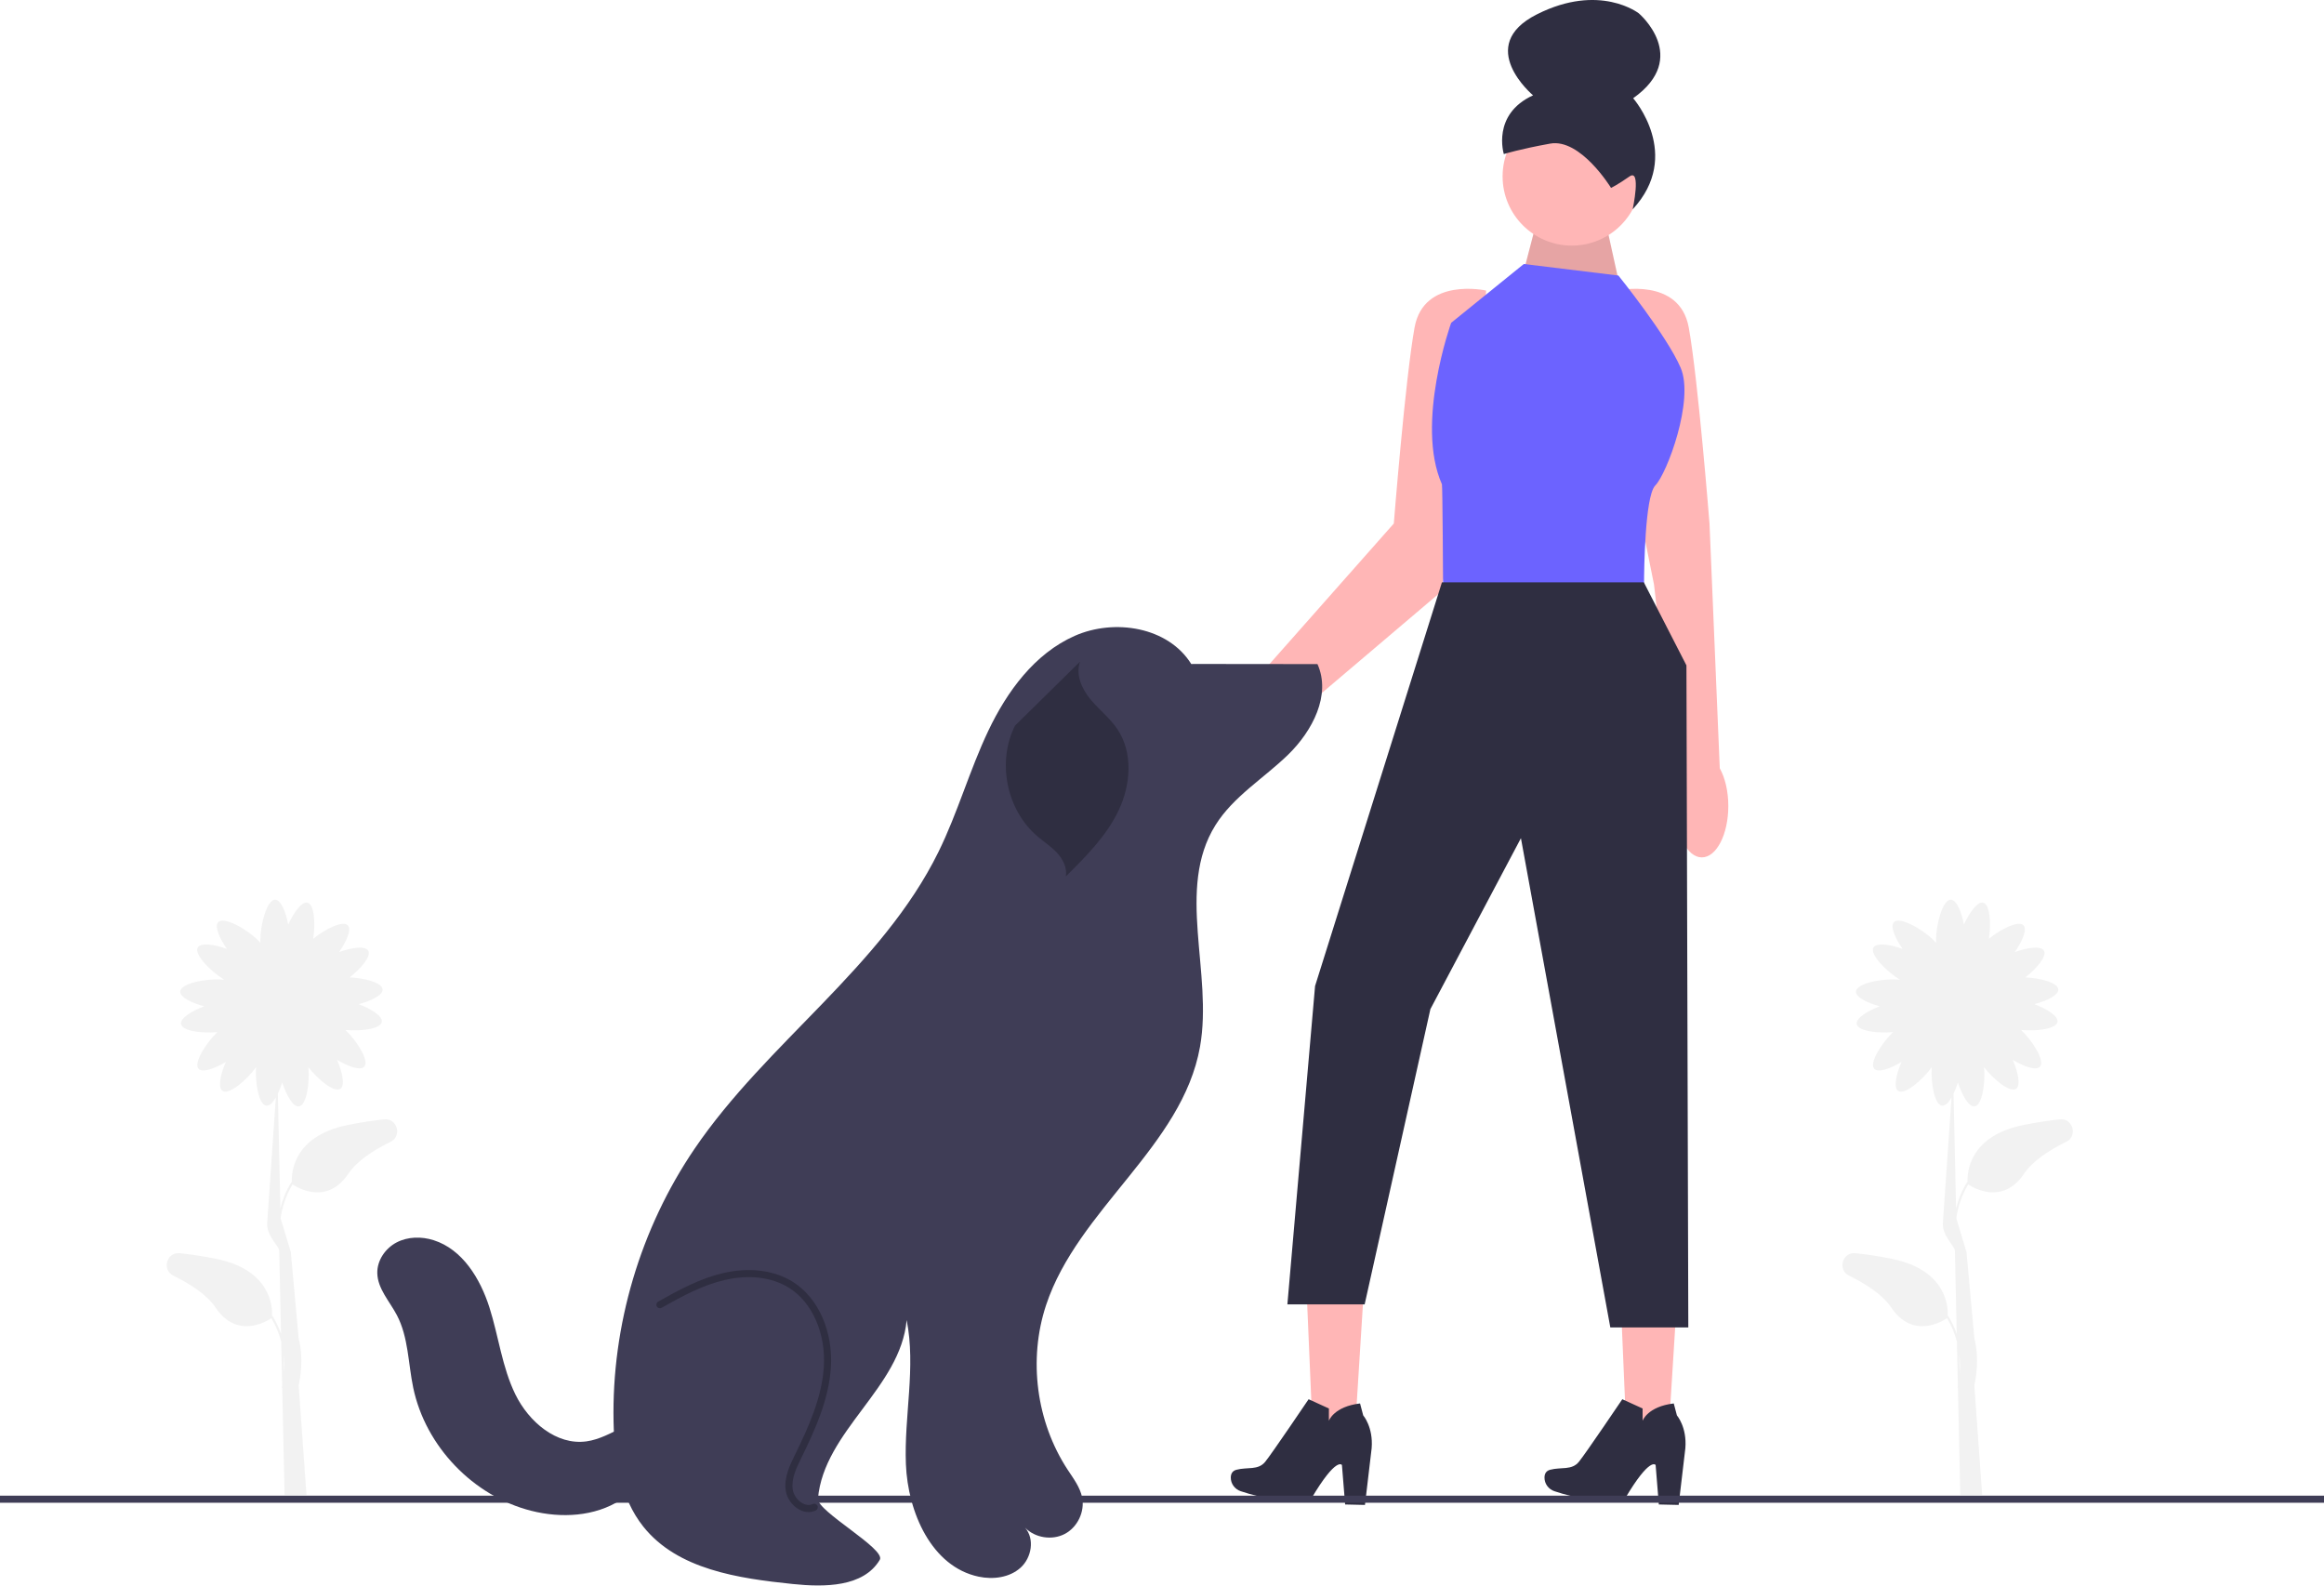
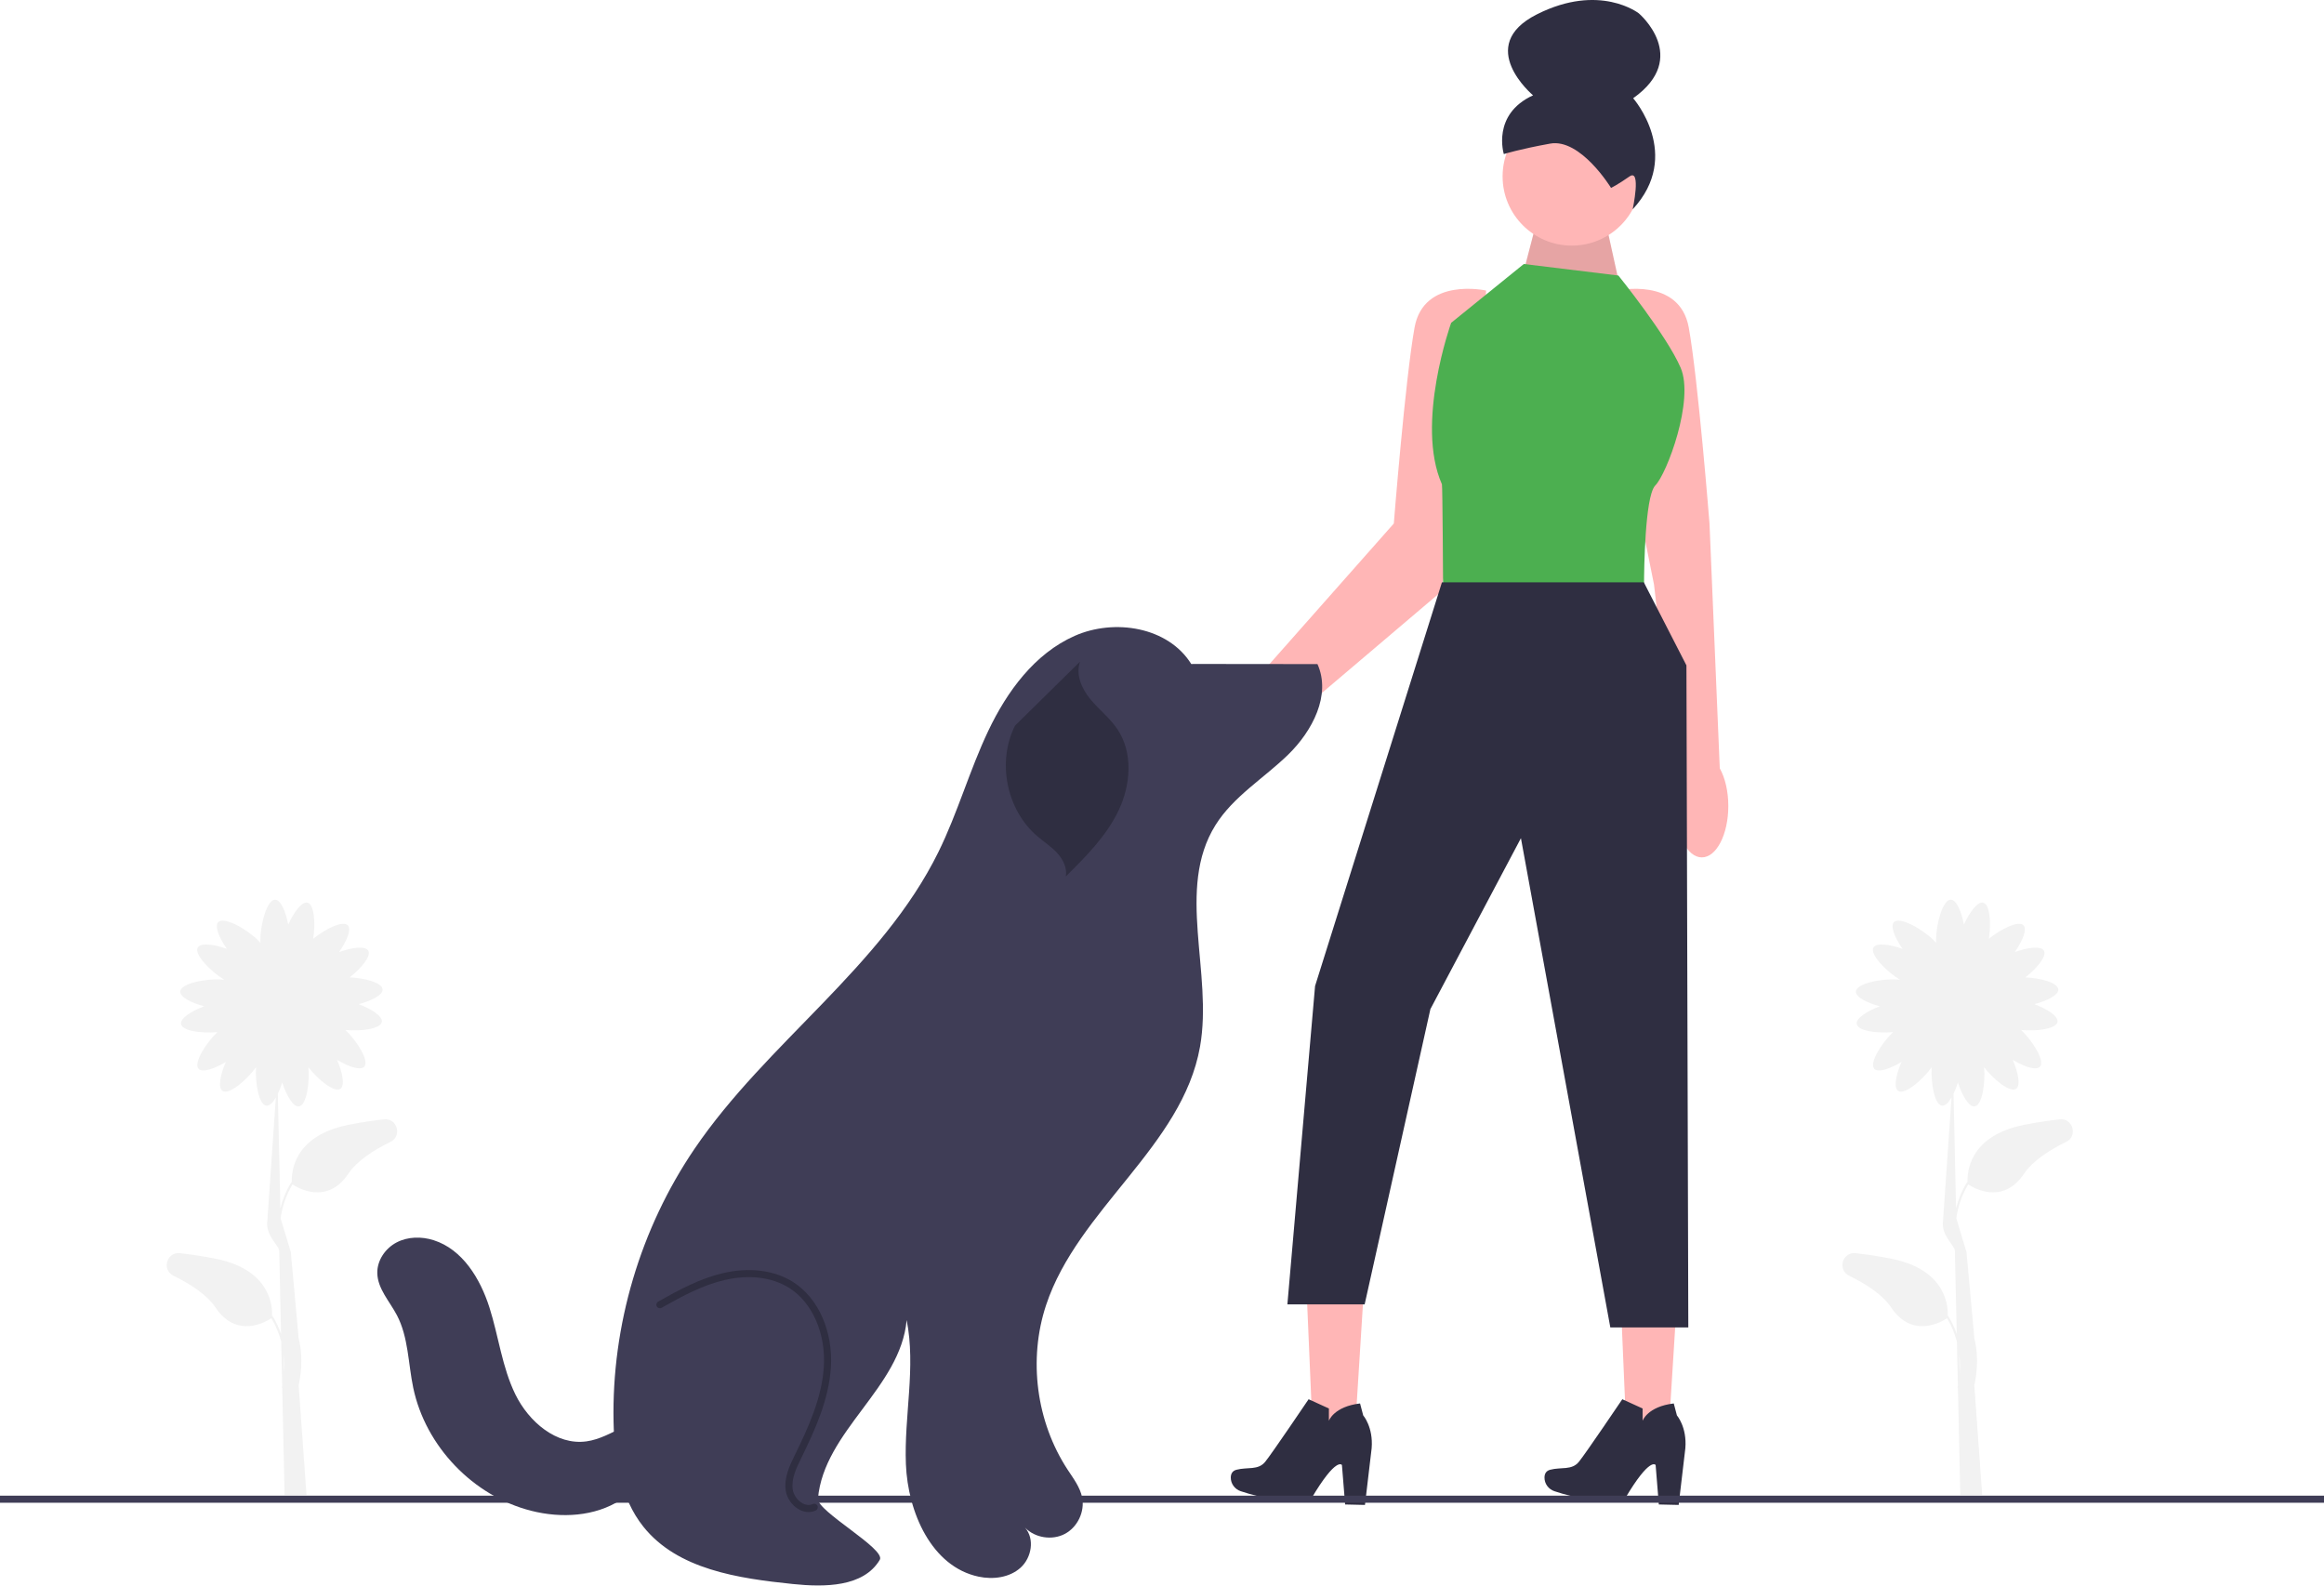
<svg xmlns="http://www.w3.org/2000/svg" width="656" height="447.506" viewBox="0 0 656 447.506">
  <path d="M108.401,315.946c-3.161,.34-6.609,.851-10.277,1.597-15.552,3.167-15.875,13.727-15.739,16.148l-.106-.066c-1.564,2.509-2.543,5.047-3.135,7.443l-.712-32.367c.461-.96,.88-2.049,1.229-3.165,1.164,3.585,3.073,6.972,4.718,6.747,2.139-.292,3.072-6.586,2.673-11.059,2.72,3.503,7.298,7.25,9.025,6.094,1.38-.923,.562-4.724-.945-8.179,3.139,1.891,6.616,3.134,7.695,1.933,1.472-1.639-2.056-7.231-5.309-10.352,4.355,.406,9.894-.288,10.257-2.27,.299-1.633-2.997-3.694-6.526-5.02,3.544-.934,6.858-2.563,6.748-4.173-.131-1.913-5.051-3.195-9.295-3.391,3.202-2.505,6.143-5.967,5.244-7.533-.827-1.44-4.674-.882-8.224,.386,2.101-3.003,3.578-6.387,2.453-7.546-1.401-1.443-6.374,1.047-9.767,3.8,.661-4.288,.327-9.701-1.597-10.19-1.609-.41-3.889,2.739-5.453,6.169-.691-3.599-2.09-7.016-3.704-7.016-2.3,0-4.164,6.934-4.164,11.451,0,.255,.007,.496,.018,.725-.231-.268-.495-.547-.797-.84-3.241-3.147-9.514-6.641-11.116-4.991-1.125,1.158,.352,4.542,2.453,7.546-3.55-1.268-7.397-1.826-8.224-.386-1.111,1.934,3.639,6.763,7.5,9.105-.232-.028-.476-.051-.735-.069-4.507-.308-11.552,1.08-11.708,3.375-.11,1.611,3.204,3.239,6.748,4.173-3.528,1.326-6.825,3.387-6.526,5.02,.363,1.982,5.902,2.676,10.257,2.27-3.253,3.122-6.781,8.713-5.309,10.352,1.079,1.201,4.556-.042,7.695-1.933-1.507,3.455-2.325,7.256-.945,8.179,1.824,1.22,6.825-3.026,9.463-6.679-.269,4.47,.801,10.61,2.923,10.852,.887,.101,1.828-.845,2.676-2.302l-2.404,34.79c-.562,4.052,3.032,6.695,3.353,8.364l.518,23.559c-.585-1.678-1.373-3.395-2.435-5.099l-.106,.066c.136-2.421-.187-12.982-15.739-16.148-3.668-.747-7.116-1.257-10.277-1.597-3.731-.401-5.187,4.706-1.816,6.356,4.881,2.389,9.473,5.399,11.867,8.964,6.119,9.114,14.574,3.845,15.776,3.027,1.343,2.235,2.223,4.487,2.779,6.629l.275,12.511c-.067,.296-.114,.462-.118,.474l.129,.038,.666,30.279,6.181-.05-2.211-30.949c.371-1.67,1.514-7.357,0-13.264l-2.211-24.317h0c-.005-.019,.125,.638,0,0l-2.884-9.555c.419-2.956,1.393-6.281,3.369-9.571,1.202,.818,9.657,6.086,15.776-3.027,2.393-3.565,6.985-6.575,11.867-8.964,3.371-1.65,1.915-6.757-1.816-6.356Zm-28.233,71.638l-.117-5.295c.235,2.002,.223,3.809,.117,5.295Z" fill="#f2f2f2" />
  <path d="M581.401,315.946c-3.161,.34-6.609,.851-10.277,1.597-15.552,3.167-15.875,13.727-15.739,16.148l-.106-.066c-1.564,2.509-2.543,5.047-3.135,7.443l-.712-32.367c.461-.96,.88-2.049,1.229-3.165,1.164,3.585,3.073,6.972,4.718,6.747,2.139-.292,3.072-6.586,2.673-11.059,2.72,3.503,7.298,7.25,9.025,6.094,1.38-.923,.562-4.724-.945-8.179,3.139,1.891,6.616,3.134,7.695,1.933,1.472-1.639-2.056-7.231-5.309-10.352,4.355,.406,9.894-.288,10.257-2.27,.299-1.633-2.997-3.694-6.526-5.02,3.544-.934,6.858-2.563,6.748-4.173-.131-1.913-5.051-3.195-9.295-3.391,3.202-2.505,6.143-5.967,5.244-7.533-.827-1.44-4.674-.882-8.224,.386,2.101-3.003,3.578-6.387,2.453-7.546-1.401-1.443-6.374,1.047-9.767,3.8,.661-4.288,.327-9.701-1.597-10.19-1.609-.41-3.889,2.739-5.453,6.169-.691-3.599-2.09-7.016-3.704-7.016-2.3,0-4.164,6.934-4.164,11.451,0,.255,.007,.496,.018,.725-.231-.268-.495-.547-.797-.84-3.241-3.147-9.514-6.641-11.116-4.991-1.125,1.158,.352,4.542,2.453,7.546-3.55-1.268-7.397-1.826-8.224-.386-1.111,1.934,3.639,6.763,7.5,9.105-.232-.028-.476-.051-.735-.069-4.507-.308-11.552,1.08-11.708,3.375-.11,1.611,3.204,3.239,6.748,4.173-3.528,1.326-6.825,3.387-6.526,5.02,.363,1.982,5.902,2.676,10.257,2.27-3.253,3.122-6.781,8.713-5.309,10.352,1.079,1.201,4.556-.042,7.695-1.933-1.507,3.455-2.325,7.256-.945,8.179,1.824,1.22,6.825-3.026,9.463-6.679-.269,4.47,.801,10.61,2.923,10.852,.887,.101,1.828-.845,2.676-2.302l-2.404,34.79c-.562,4.052,3.032,6.695,3.353,8.364l.518,23.559c-.585-1.678-1.373-3.395-2.435-5.099l-.106,.066c.136-2.421-.187-12.982-15.739-16.148-3.668-.747-7.116-1.257-10.277-1.597-3.731-.401-5.187,4.706-1.816,6.356,4.881,2.389,9.473,5.399,11.867,8.964,6.119,9.114,14.574,3.845,15.776,3.027,1.343,2.235,2.223,4.487,2.779,6.629l.275,12.511c-.067,.296-.114,.462-.118,.474l.129,.038,.666,30.279,6.181-.05-2.211-30.949c.371-1.67,1.514-7.357,0-13.264l-2.211-24.317h0c-.005-.019,.125,.638,0,0l-2.884-9.555c.419-2.956,1.393-6.281,3.369-9.571,1.202,.818,9.657,6.086,15.776-3.027,2.393-3.565,6.985-6.575,11.867-8.964,3.371-1.65,1.915-6.757-1.816-6.356Zm-28.233,71.638l-.117-5.295c.235,2.002,.223,3.809,.117,5.295Z" fill="#f2f2f2" />
  <path d="M485.443,216.857l-2.898-69.093s-3.255-41.019-5.86-55.343c-2.604-14.324-20.184-10.418-20.184-10.418l1.953,41.019,8.428,41.978,6.56,57.162c-.338,1.653-.529,3.451-.529,5.338,0,8.008,3.344,14.5,7.47,14.5s7.47-6.492,7.47-14.5c0-4.213-.931-7.994-2.409-10.643Z" fill="#ffb6b6" />
  <path d="M344.367,198.954c3.082-3.671,6.773-6.165,10.087-7.125l38.981-44.065s3.256-41.019,5.86-55.343c2.604-14.324,20.184-10.418,20.184-10.418l-1.953,41.019-11.069,44.275-45.613,38.725c-.797,1.451-1.773,2.902-2.943,4.295-5.549,6.61-13.077,9.424-16.815,6.286-3.737-3.138-2.268-11.039,3.281-17.649Z" fill="#ffb6b6" />
  <polygon points="430.131 76.469 434.653 59.085 452.269 58.238 457.539 82.2 430.131 76.469" fill="#ffb6b6" />
  <polygon points="430.131 76.469 434.653 59.085 452.269 58.238 457.539 82.2 430.131 76.469" opacity=".1" />
  <g>
    <polygon points="385.149 361.257 368.65 360.314 370.814 410.949 381.994 411.589 385.149 361.257" fill="#ffb6b6" />
    <path d="M369.384,394.939l5.729,2.613-.007,3.473s1.382-4.019,8.801-4.896l.886,3.367s2.877,3.303,2.384,9.276l-1.889,15.998-5.595-.129-.904-11.132s-1.541-2.526-8.641,9.477c0,0-7.821,1.971-19.931-2.09-1.665-.558-2.821-2.112-2.799-3.868,.012-.969,.391-1.864,1.605-2.185,3.092-.818,6.112,.219,8.109-2.249,1.997-2.468,12.252-17.656,12.252-17.656Z" fill="#2f2e41" />
  </g>
  <g>
    <polygon points="473.698 361.257 457.199 360.314 459.364 410.949 470.544 411.589 473.698 361.257" fill="#ffb6b6" />
    <path d="M457.934,394.939l5.729,2.613-.007,3.473s1.382-4.019,8.801-4.896l.886,3.367s2.877,3.303,2.384,9.276l-1.889,15.998-5.595-.129-.904-11.132s-1.541-2.526-8.641,9.477c0,0-7.821,1.971-19.931-2.09-1.665-.558-2.821-2.112-2.799-3.868,.012-.969,.391-1.864,1.605-2.185,3.092-.818,6.112,.219,8.109-2.249,1.997-2.468,12.252-17.656,12.252-17.656Z" fill="#2f2e41" />
  </g>
  <circle cx="443.675" cy="49.789" r="19.533" fill="#ffb6b6" />
  <path d="M454.752,53.036s-8.588-14.052-17.185-12.501c-8.597,1.551-13.078,2.951-13.078,2.951,0,0-3.501-11.204,8.252-16.579,0,0-16.633-13.926,1.094-22.863,17.727-8.937,28.758-.276,28.758-.276,0,0,14.672,12.443-1.595,23.958,0,0,14.079,16.038-.141,31.358,0,0,2.51-11.665-.905-9.274-3.415,2.391-5.201,3.225-5.201,3.225Z" fill="#2f2e41" />
-   <path d="M456.826,77.771l-26.695-3.256-20.51,16.603s-10.2,28.421-2.604,45.577c.182,.411,.326,28.974,.326,28.974h56.717s-.055-19.441,2.112-26.483c.31-1.006,.665-1.759,1.071-2.166,3.256-3.256,11.069-24.091,7.162-33.206-3.907-9.115-17.58-26.044-17.58-26.044Z" fill="#6c63ff" />
+   <path d="M456.826,77.771l-26.695-3.256-20.51,16.603s-10.2,28.421-2.604,45.577c.182,.411,.326,28.974,.326,28.974h56.717s-.055-19.441,2.112-26.483c.31-1.006,.665-1.759,1.071-2.166,3.256-3.256,11.069-24.091,7.162-33.206-3.907-9.115-17.58-26.044-17.58-26.044Z" fill="#4caf50" />
  <polygon points="407.017 164.367 371.207 278.309 363.394 368.161 385.205 368.161 403.762 284.82 429.316 236.578 454.548 374.672 476.564 374.672 476.034 187.807 464.014 164.367 407.017 164.367" fill="#2f2e41" />
  <rect y="422.157" width="656" height="2" fill="#3f3d56" />
  <g>
    <path d="M336.264,187.428c-6.502-10.47-21.672-12.934-32.94-7.939-11.268,4.995-19.056,15.644-24.351,26.774-5.295,11.13-8.625,23.122-14.067,34.18-16.012,32.538-48.436,53.79-68.833,83.775-15.325,22.529-23.44,49.884-22.881,77.126,.214,10.435,1.902,21.412,8.413,29.568,9.665,12.106,26.778,14.589,42.187,16.183,8.951,.926,19.936,.9,24.546-6.828,1.823-3.057-17.771-13.721-17.456-17.267,1.696-19.133,23.344-31.283,25.04-50.415,2.66,13.331-.749,27.094-.211,40.678,.538,13.583,7.233,28.948,20.534,31.756,4.104,.867,8.739,.267,11.849-2.547,3.111-2.814,4.019-8.131,1.248-11.28,2.838,2.898,7.626,3.651,11.217,1.764,3.59-1.887,5.685-6.259,4.907-10.239-.572-2.927-2.461-5.39-4.097-7.884-8.862-13.51-11.17-31.115-6.092-46.453,8.978-27.114,38.46-44.812,43.454-72.933,3.709-20.884-6.873-44.548,4.356-62.543,5.06-8.109,13.653-13.222,20.506-19.885,6.853-6.664,12.212-16.859,8.29-25.576l-35.029-.038" fill="#3f3d56" />
    <path d="M228.238,426.786c-.872,0-1.765-.233-2.628-.696-1.989-1.066-3.488-3.175-3.821-5.372-.553-3.654,1.188-7.203,2.586-10.055,3.826-7.799,7.608-16.138,8.165-24.803,.609-9.46-3.229-18.229-9.776-22.341-4.866-3.055-11.363-3.84-18.292-2.21-6.138,1.443-11.652,4.394-17.71,7.817-.481,.272-1.091,.103-1.363-.379-.272-.48-.102-1.091,.379-1.362,5.966-3.371,11.85-6.521,18.236-8.023,7.455-1.752,14.491-.878,19.814,2.464,7.16,4.496,11.363,13.98,10.708,24.163-.581,9.03-4.451,17.576-8.366,25.555-1.342,2.737-2.864,5.839-2.404,8.875,.238,1.571,1.358,3.142,2.788,3.909,.697,.374,1.759,.71,2.862,.197,.501-.234,1.096-.017,1.329,.484s.017,1.096-.484,1.329c-.643,.3-1.326,.449-2.024,.449Z" fill="#2f2e41" />
    <path d="M304.873,186.741c-1.309,3.586,.437,7.606,2.859,10.558,2.421,2.952,5.531,5.326,7.665,8.492,4.472,6.637,3.801,15.709,.365,22.937-3.436,7.227-9.229,13.018-14.911,18.654,.42-2.417-.802-4.856-2.467-6.657s-3.762-3.138-5.624-4.734c-8.672-7.434-11.385-20.982-6.244-31.183" fill="#2f2e41" />
    <path d="M186.422,400.109c-7.346-.9-13.551,5.71-20.882,6.723-8.478,1.172-16.274-5.536-20.046-13.218-3.772-7.682-4.74-16.402-7.335-24.557-2.595-8.155-7.601-16.415-15.757-19.007-3.422-1.087-7.294-1.028-10.472,.641-3.179,1.669-5.509,5.077-5.429,8.667,.098,4.417,3.485,7.952,5.537,11.865,3.265,6.226,3.164,13.599,4.606,20.479,3.468,16.543,16.924,30.571,33.308,34.724,8.473,2.148,17.957,1.656,25.297-3.091s11.813-14.307,9.096-22.614" fill="#3f3d56" />
  </g>
</svg>
